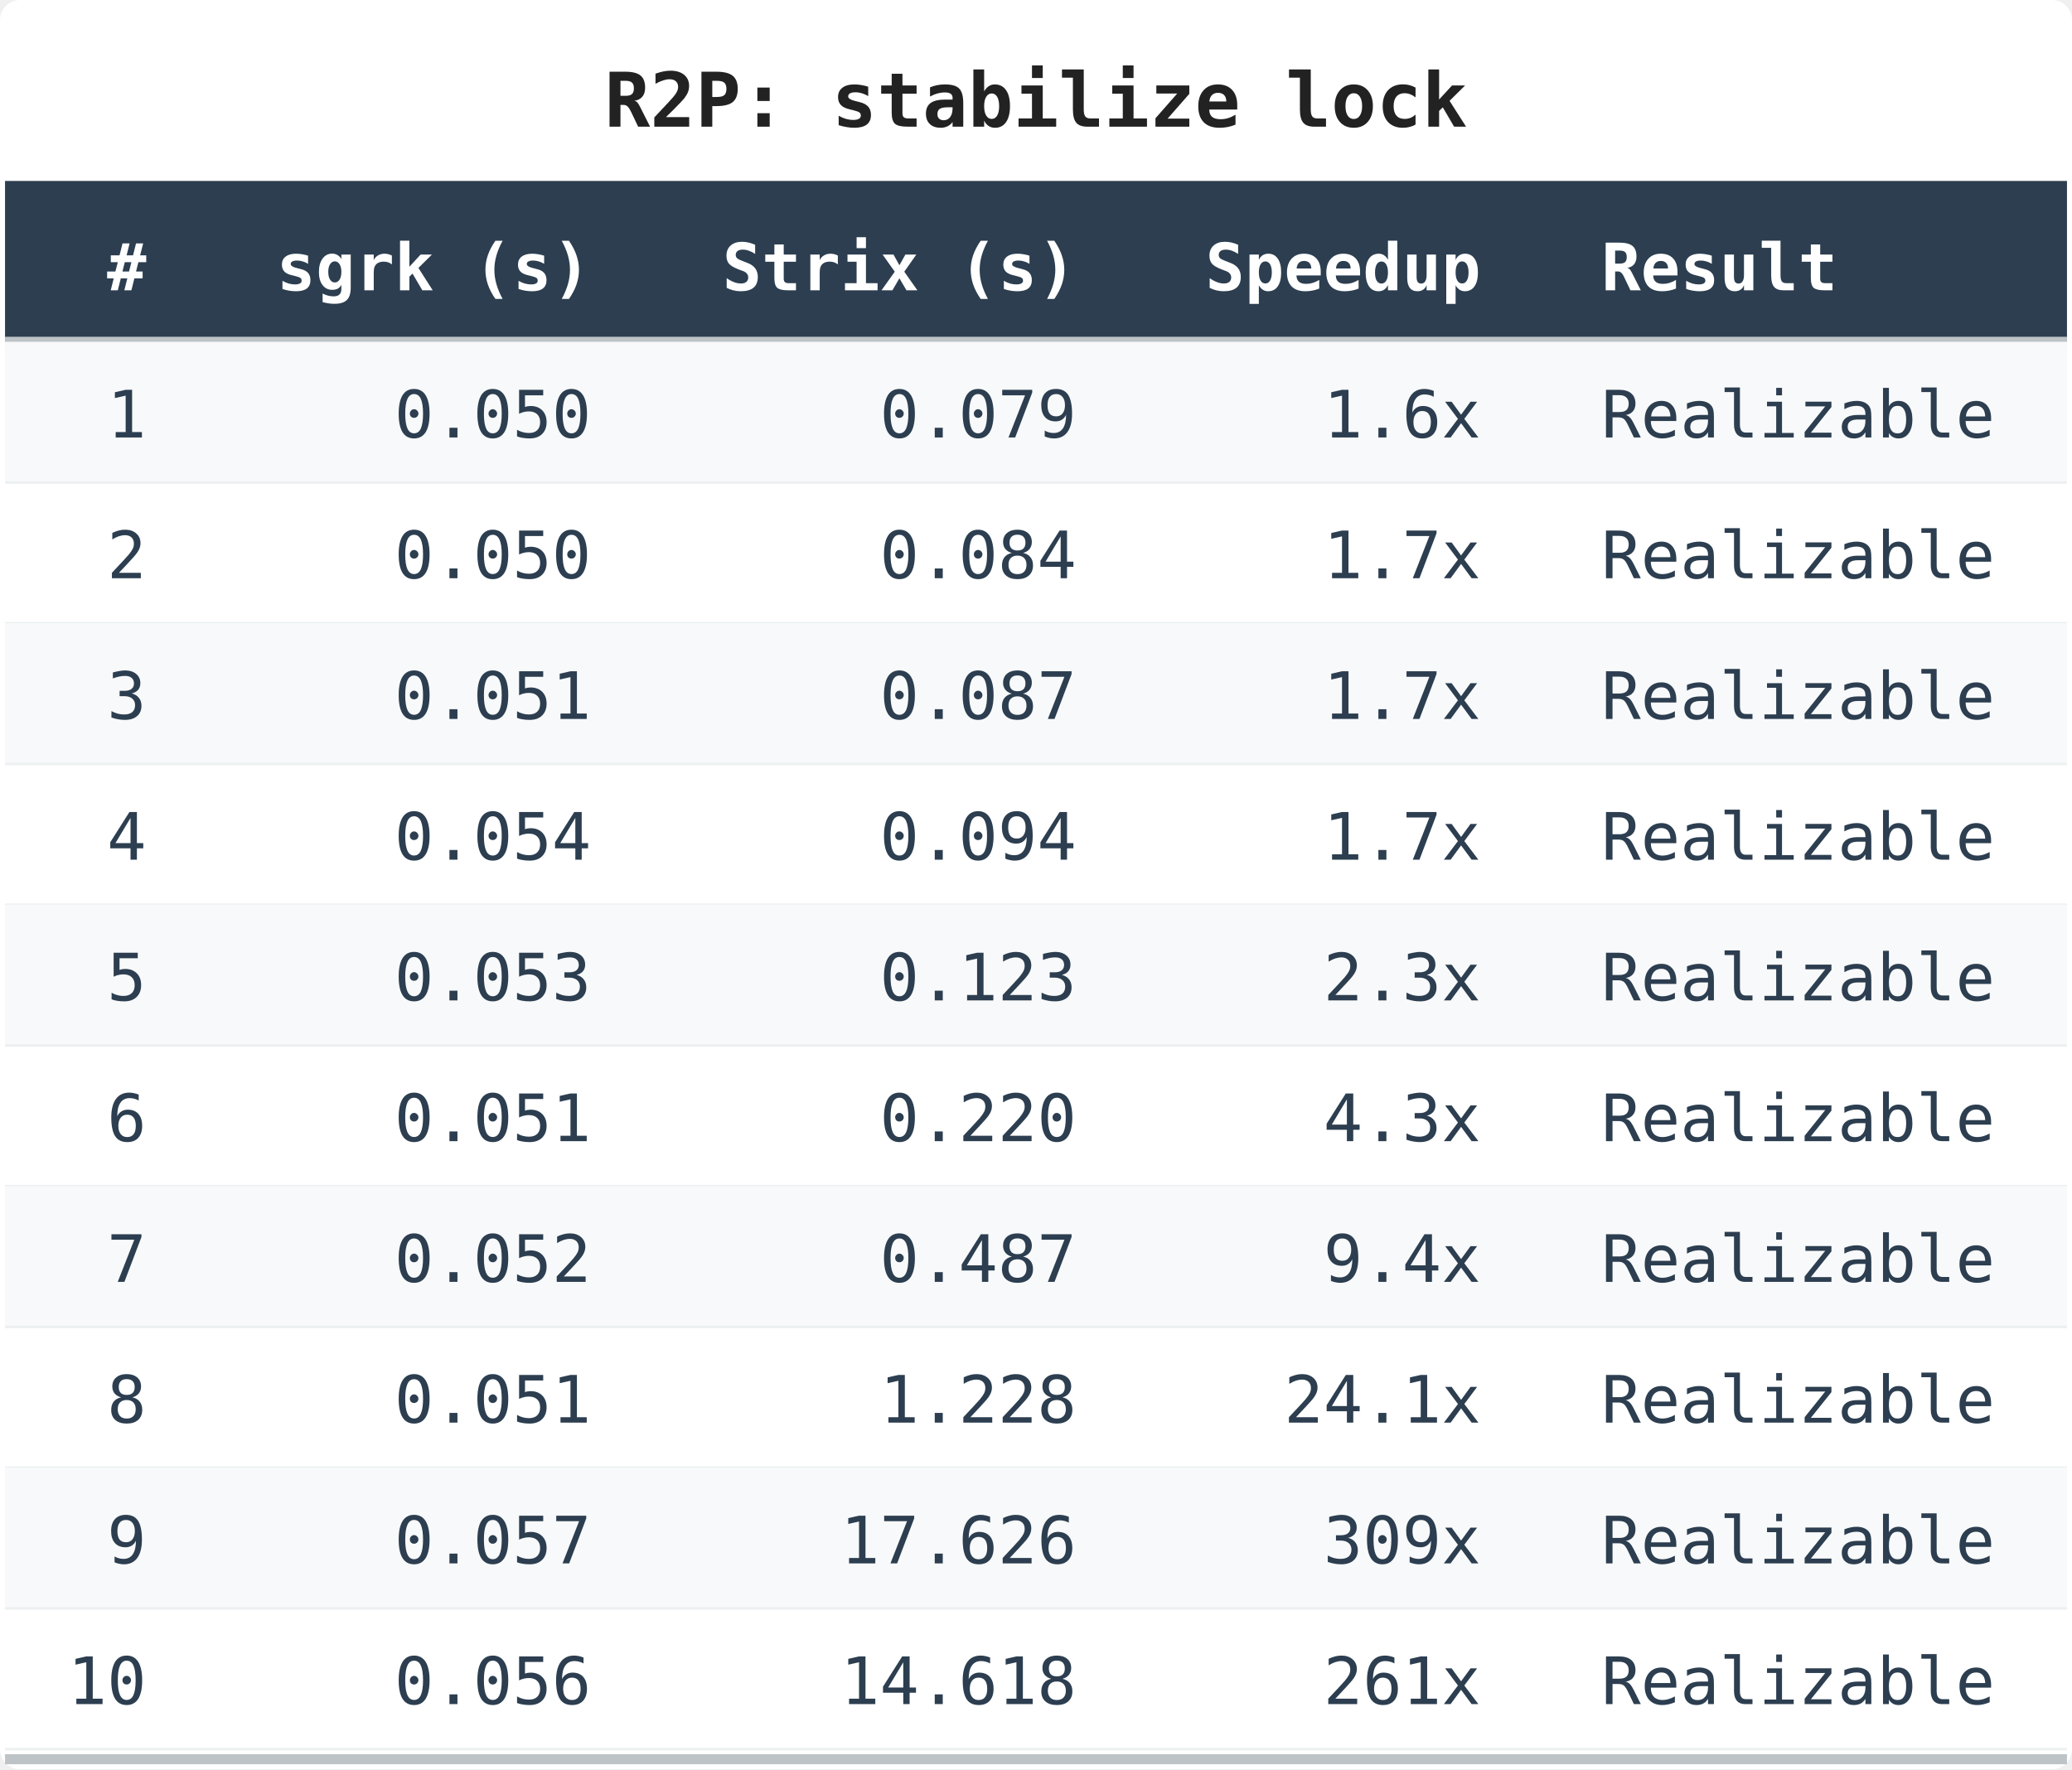
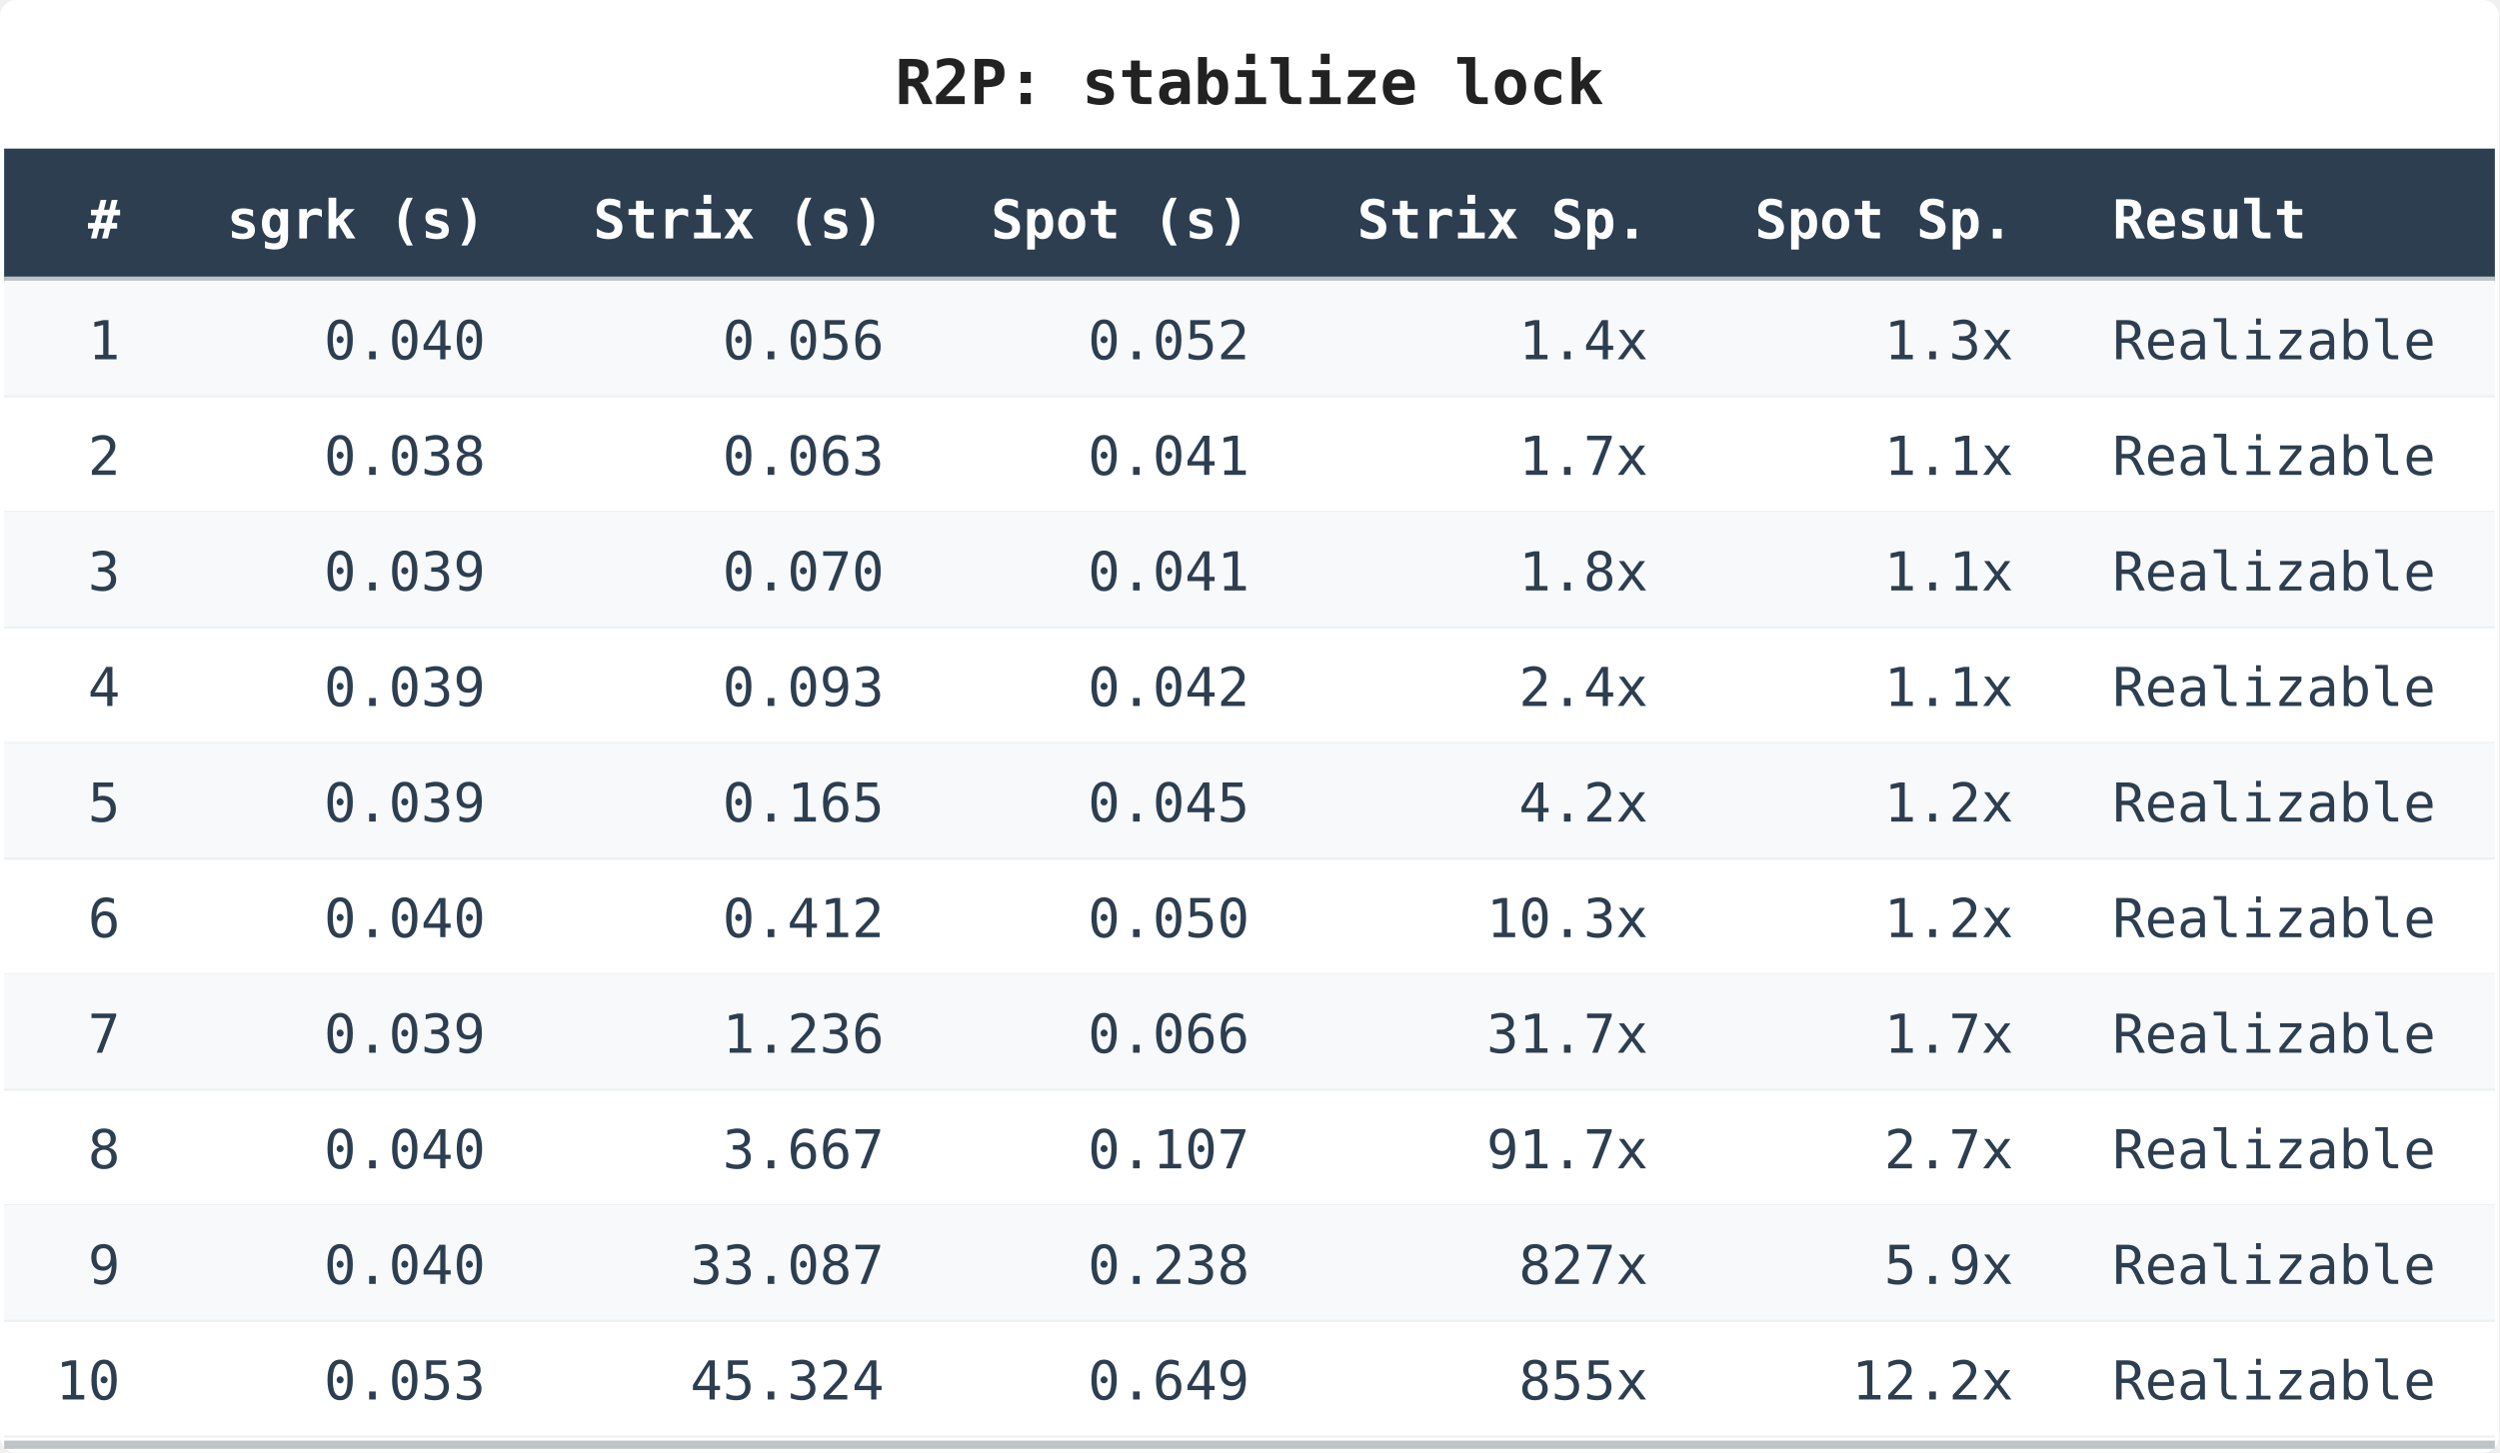
- <svg xmlns="http://www.w3.org/2000/svg" width="412.16" height="352" viewBox="0 0 412.16 352">
-   <rect width="412.16" height="352" fill="white" rx="4" />
-   <text x="206.08" y="25.2" font-family="Menlo, Consolas, monospace" font-size="15" font-weight="bold" text-anchor="middle" fill="#222">R2P: stabilize lock</text>
-   <rect x="1" y="36" width="410.16" height="32" fill="#2c3e50" />
+ <svg xmlns="http://www.w3.org/2000/svg" width="605.24" height="352" viewBox="0 0 605.24 352">
+   <rect width="605.24" height="352" fill="white" rx="4" />
+   <text x="302.62" y="25.2" font-family="Menlo, Consolas, monospace" font-size="15" font-weight="bold" text-anchor="middle" fill="#222">R2P: stabilize lock</text>
+   <rect x="1" y="36" width="603.24" height="32" fill="#2c3e50" />
  <text x="29.12" y="57.76" font-family="Menlo, Consolas, monospace" font-size="13" font-weight="bold" text-anchor="end" fill="white">#</text>
  <text x="117.6" y="57.76" font-family="Menlo, Consolas, monospace" font-size="13" font-weight="bold" text-anchor="end" fill="white">sgrk (s)</text>
  <text x="214.14" y="57.76" font-family="Menlo, Consolas, monospace" font-size="13" font-weight="bold" text-anchor="end" fill="white">Strix (s)</text>
-   <text x="294.56" y="57.76" font-family="Menlo, Consolas, monospace" font-size="13" font-weight="bold" text-anchor="end" fill="white">Speedup</text>
-   <text x="318.56" y="57.76" font-family="Menlo, Consolas, monospace" font-size="13" font-weight="bold" text-anchor="start" fill="white">Result</text>
-   <line x1="1" y1="68" x2="411.16" y2="68" stroke="#bdc3c7" stroke-width="2" />
-   <rect x="1" y="68" width="410.16" height="28" fill="#f8f9fa" />
+   <text x="302.62" y="57.76" font-family="Menlo, Consolas, monospace" font-size="13" font-weight="bold" text-anchor="end" fill="white">Spot (s)</text>
+   <text x="399.16" y="57.76" font-family="Menlo, Consolas, monospace" font-size="13" font-weight="bold" text-anchor="end" fill="white">Strix Sp.</text>
+   <text x="487.64" y="57.76" font-family="Menlo, Consolas, monospace" font-size="13" font-weight="bold" text-anchor="end" fill="white">Spot Sp.</text>
+   <text x="511.64" y="57.76" font-family="Menlo, Consolas, monospace" font-size="13" font-weight="bold" text-anchor="start" fill="white">Result</text>
+   <line x1="1" y1="68" x2="604.24" y2="68" stroke="#bdc3c7" stroke-width="2" />
+   <rect x="1" y="68" width="603.24" height="28" fill="#f8f9fa" />
  <text x="29.12" y="87.04" font-family="Menlo, Consolas, monospace" font-size="13" text-anchor="end" fill="#2c3e50">1</text>
-   <text x="117.6" y="87.04" font-family="Menlo, Consolas, monospace" font-size="13" text-anchor="end" fill="#2c3e50">0.050</text>
-   <text x="214.14" y="87.04" font-family="Menlo, Consolas, monospace" font-size="13" text-anchor="end" fill="#2c3e50">0.079</text>
-   <text x="294.56" y="87.04" font-family="Menlo, Consolas, monospace" font-size="13" text-anchor="end" fill="#2c3e50">1.6x</text>
-   <text x="318.56" y="87.04" font-family="Menlo, Consolas, monospace" font-size="13" text-anchor="start" fill="#2c3e50">Realizable</text>
-   <line x1="1" y1="96" x2="411.16" y2="96" stroke="#ecf0f1" stroke-width="0.5" />
+   <text x="117.6" y="87.04" font-family="Menlo, Consolas, monospace" font-size="13" text-anchor="end" fill="#2c3e50">0.040</text>
+   <text x="214.14" y="87.04" font-family="Menlo, Consolas, monospace" font-size="13" text-anchor="end" fill="#2c3e50">0.056</text>
+   <text x="302.62" y="87.04" font-family="Menlo, Consolas, monospace" font-size="13" text-anchor="end" fill="#2c3e50">0.052</text>
+   <text x="399.16" y="87.04" font-family="Menlo, Consolas, monospace" font-size="13" text-anchor="end" fill="#2c3e50">1.4x</text>
+   <text x="487.64" y="87.04" font-family="Menlo, Consolas, monospace" font-size="13" text-anchor="end" fill="#2c3e50">1.3x</text>
+   <text x="511.64" y="87.04" font-family="Menlo, Consolas, monospace" font-size="13" text-anchor="start" fill="#2c3e50">Realizable</text>
+   <line x1="1" y1="96" x2="604.24" y2="96" stroke="#ecf0f1" stroke-width="0.5" />
  <text x="29.12" y="115.04" font-family="Menlo, Consolas, monospace" font-size="13" text-anchor="end" fill="#2c3e50">2</text>
-   <text x="117.6" y="115.04" font-family="Menlo, Consolas, monospace" font-size="13" text-anchor="end" fill="#2c3e50">0.050</text>
-   <text x="214.14" y="115.04" font-family="Menlo, Consolas, monospace" font-size="13" text-anchor="end" fill="#2c3e50">0.084</text>
-   <text x="294.56" y="115.04" font-family="Menlo, Consolas, monospace" font-size="13" text-anchor="end" fill="#2c3e50">1.7x</text>
-   <text x="318.56" y="115.04" font-family="Menlo, Consolas, monospace" font-size="13" text-anchor="start" fill="#2c3e50">Realizable</text>
-   <line x1="1" y1="124" x2="411.16" y2="124" stroke="#ecf0f1" stroke-width="0.5" />
-   <rect x="1" y="124" width="410.16" height="28" fill="#f8f9fa" />
+   <text x="117.6" y="115.04" font-family="Menlo, Consolas, monospace" font-size="13" text-anchor="end" fill="#2c3e50">0.038</text>
+   <text x="214.14" y="115.04" font-family="Menlo, Consolas, monospace" font-size="13" text-anchor="end" fill="#2c3e50">0.063</text>
+   <text x="302.62" y="115.04" font-family="Menlo, Consolas, monospace" font-size="13" text-anchor="end" fill="#2c3e50">0.041</text>
+   <text x="399.16" y="115.04" font-family="Menlo, Consolas, monospace" font-size="13" text-anchor="end" fill="#2c3e50">1.7x</text>
+   <text x="487.64" y="115.04" font-family="Menlo, Consolas, monospace" font-size="13" text-anchor="end" fill="#2c3e50">1.1x</text>
+   <text x="511.64" y="115.04" font-family="Menlo, Consolas, monospace" font-size="13" text-anchor="start" fill="#2c3e50">Realizable</text>
+   <line x1="1" y1="124" x2="604.24" y2="124" stroke="#ecf0f1" stroke-width="0.5" />
+   <rect x="1" y="124" width="603.24" height="28" fill="#f8f9fa" />
  <text x="29.12" y="143.04" font-family="Menlo, Consolas, monospace" font-size="13" text-anchor="end" fill="#2c3e50">3</text>
-   <text x="117.6" y="143.04" font-family="Menlo, Consolas, monospace" font-size="13" text-anchor="end" fill="#2c3e50">0.051</text>
-   <text x="214.14" y="143.04" font-family="Menlo, Consolas, monospace" font-size="13" text-anchor="end" fill="#2c3e50">0.087</text>
-   <text x="294.56" y="143.04" font-family="Menlo, Consolas, monospace" font-size="13" text-anchor="end" fill="#2c3e50">1.7x</text>
-   <text x="318.56" y="143.04" font-family="Menlo, Consolas, monospace" font-size="13" text-anchor="start" fill="#2c3e50">Realizable</text>
-   <line x1="1" y1="152" x2="411.16" y2="152" stroke="#ecf0f1" stroke-width="0.5" />
+   <text x="117.6" y="143.04" font-family="Menlo, Consolas, monospace" font-size="13" text-anchor="end" fill="#2c3e50">0.039</text>
+   <text x="214.14" y="143.04" font-family="Menlo, Consolas, monospace" font-size="13" text-anchor="end" fill="#2c3e50">0.070</text>
+   <text x="302.62" y="143.04" font-family="Menlo, Consolas, monospace" font-size="13" text-anchor="end" fill="#2c3e50">0.041</text>
+   <text x="399.16" y="143.04" font-family="Menlo, Consolas, monospace" font-size="13" text-anchor="end" fill="#2c3e50">1.8x</text>
+   <text x="487.64" y="143.04" font-family="Menlo, Consolas, monospace" font-size="13" text-anchor="end" fill="#2c3e50">1.1x</text>
+   <text x="511.64" y="143.04" font-family="Menlo, Consolas, monospace" font-size="13" text-anchor="start" fill="#2c3e50">Realizable</text>
+   <line x1="1" y1="152" x2="604.24" y2="152" stroke="#ecf0f1" stroke-width="0.5" />
  <text x="29.12" y="171.04" font-family="Menlo, Consolas, monospace" font-size="13" text-anchor="end" fill="#2c3e50">4</text>
-   <text x="117.6" y="171.04" font-family="Menlo, Consolas, monospace" font-size="13" text-anchor="end" fill="#2c3e50">0.054</text>
-   <text x="214.14" y="171.04" font-family="Menlo, Consolas, monospace" font-size="13" text-anchor="end" fill="#2c3e50">0.094</text>
-   <text x="294.56" y="171.04" font-family="Menlo, Consolas, monospace" font-size="13" text-anchor="end" fill="#2c3e50">1.7x</text>
-   <text x="318.56" y="171.04" font-family="Menlo, Consolas, monospace" font-size="13" text-anchor="start" fill="#2c3e50">Realizable</text>
-   <line x1="1" y1="180" x2="411.16" y2="180" stroke="#ecf0f1" stroke-width="0.5" />
-   <rect x="1" y="180" width="410.16" height="28" fill="#f8f9fa" />
+   <text x="117.6" y="171.04" font-family="Menlo, Consolas, monospace" font-size="13" text-anchor="end" fill="#2c3e50">0.039</text>
+   <text x="214.14" y="171.04" font-family="Menlo, Consolas, monospace" font-size="13" text-anchor="end" fill="#2c3e50">0.093</text>
+   <text x="302.62" y="171.04" font-family="Menlo, Consolas, monospace" font-size="13" text-anchor="end" fill="#2c3e50">0.042</text>
+   <text x="399.16" y="171.04" font-family="Menlo, Consolas, monospace" font-size="13" text-anchor="end" fill="#2c3e50">2.4x</text>
+   <text x="487.64" y="171.04" font-family="Menlo, Consolas, monospace" font-size="13" text-anchor="end" fill="#2c3e50">1.1x</text>
+   <text x="511.64" y="171.04" font-family="Menlo, Consolas, monospace" font-size="13" text-anchor="start" fill="#2c3e50">Realizable</text>
+   <line x1="1" y1="180" x2="604.24" y2="180" stroke="#ecf0f1" stroke-width="0.5" />
+   <rect x="1" y="180" width="603.24" height="28" fill="#f8f9fa" />
  <text x="29.12" y="199.04" font-family="Menlo, Consolas, monospace" font-size="13" text-anchor="end" fill="#2c3e50">5</text>
-   <text x="117.6" y="199.04" font-family="Menlo, Consolas, monospace" font-size="13" text-anchor="end" fill="#2c3e50">0.053</text>
-   <text x="214.14" y="199.04" font-family="Menlo, Consolas, monospace" font-size="13" text-anchor="end" fill="#2c3e50">0.123</text>
-   <text x="294.56" y="199.04" font-family="Menlo, Consolas, monospace" font-size="13" text-anchor="end" fill="#2c3e50">2.3x</text>
-   <text x="318.56" y="199.04" font-family="Menlo, Consolas, monospace" font-size="13" text-anchor="start" fill="#2c3e50">Realizable</text>
-   <line x1="1" y1="208" x2="411.16" y2="208" stroke="#ecf0f1" stroke-width="0.5" />
+   <text x="117.6" y="199.04" font-family="Menlo, Consolas, monospace" font-size="13" text-anchor="end" fill="#2c3e50">0.039</text>
+   <text x="214.14" y="199.04" font-family="Menlo, Consolas, monospace" font-size="13" text-anchor="end" fill="#2c3e50">0.165</text>
+   <text x="302.62" y="199.04" font-family="Menlo, Consolas, monospace" font-size="13" text-anchor="end" fill="#2c3e50">0.045</text>
+   <text x="399.16" y="199.04" font-family="Menlo, Consolas, monospace" font-size="13" text-anchor="end" fill="#2c3e50">4.2x</text>
+   <text x="487.64" y="199.04" font-family="Menlo, Consolas, monospace" font-size="13" text-anchor="end" fill="#2c3e50">1.2x</text>
+   <text x="511.64" y="199.04" font-family="Menlo, Consolas, monospace" font-size="13" text-anchor="start" fill="#2c3e50">Realizable</text>
+   <line x1="1" y1="208" x2="604.24" y2="208" stroke="#ecf0f1" stroke-width="0.5" />
  <text x="29.12" y="227.04" font-family="Menlo, Consolas, monospace" font-size="13" text-anchor="end" fill="#2c3e50">6</text>
-   <text x="117.6" y="227.04" font-family="Menlo, Consolas, monospace" font-size="13" text-anchor="end" fill="#2c3e50">0.051</text>
-   <text x="214.14" y="227.04" font-family="Menlo, Consolas, monospace" font-size="13" text-anchor="end" fill="#2c3e50">0.220</text>
-   <text x="294.56" y="227.04" font-family="Menlo, Consolas, monospace" font-size="13" text-anchor="end" fill="#2c3e50">4.3x</text>
-   <text x="318.56" y="227.04" font-family="Menlo, Consolas, monospace" font-size="13" text-anchor="start" fill="#2c3e50">Realizable</text>
-   <line x1="1" y1="236" x2="411.16" y2="236" stroke="#ecf0f1" stroke-width="0.5" />
-   <rect x="1" y="236" width="410.16" height="28" fill="#f8f9fa" />
+   <text x="117.6" y="227.04" font-family="Menlo, Consolas, monospace" font-size="13" text-anchor="end" fill="#2c3e50">0.040</text>
+   <text x="214.14" y="227.04" font-family="Menlo, Consolas, monospace" font-size="13" text-anchor="end" fill="#2c3e50">0.412</text>
+   <text x="302.62" y="227.04" font-family="Menlo, Consolas, monospace" font-size="13" text-anchor="end" fill="#2c3e50">0.050</text>
+   <text x="399.16" y="227.04" font-family="Menlo, Consolas, monospace" font-size="13" text-anchor="end" fill="#2c3e50">10.3x</text>
+   <text x="487.64" y="227.04" font-family="Menlo, Consolas, monospace" font-size="13" text-anchor="end" fill="#2c3e50">1.2x</text>
+   <text x="511.64" y="227.04" font-family="Menlo, Consolas, monospace" font-size="13" text-anchor="start" fill="#2c3e50">Realizable</text>
+   <line x1="1" y1="236" x2="604.24" y2="236" stroke="#ecf0f1" stroke-width="0.5" />
+   <rect x="1" y="236" width="603.24" height="28" fill="#f8f9fa" />
  <text x="29.12" y="255.04" font-family="Menlo, Consolas, monospace" font-size="13" text-anchor="end" fill="#2c3e50">7</text>
-   <text x="117.6" y="255.04" font-family="Menlo, Consolas, monospace" font-size="13" text-anchor="end" fill="#2c3e50">0.052</text>
-   <text x="214.14" y="255.04" font-family="Menlo, Consolas, monospace" font-size="13" text-anchor="end" fill="#2c3e50">0.487</text>
-   <text x="294.56" y="255.04" font-family="Menlo, Consolas, monospace" font-size="13" text-anchor="end" fill="#2c3e50">9.4x</text>
-   <text x="318.56" y="255.04" font-family="Menlo, Consolas, monospace" font-size="13" text-anchor="start" fill="#2c3e50">Realizable</text>
-   <line x1="1" y1="264" x2="411.16" y2="264" stroke="#ecf0f1" stroke-width="0.5" />
+   <text x="117.6" y="255.04" font-family="Menlo, Consolas, monospace" font-size="13" text-anchor="end" fill="#2c3e50">0.039</text>
+   <text x="214.14" y="255.04" font-family="Menlo, Consolas, monospace" font-size="13" text-anchor="end" fill="#2c3e50">1.236</text>
+   <text x="302.62" y="255.04" font-family="Menlo, Consolas, monospace" font-size="13" text-anchor="end" fill="#2c3e50">0.066</text>
+   <text x="399.16" y="255.04" font-family="Menlo, Consolas, monospace" font-size="13" text-anchor="end" fill="#2c3e50">31.7x</text>
+   <text x="487.64" y="255.04" font-family="Menlo, Consolas, monospace" font-size="13" text-anchor="end" fill="#2c3e50">1.7x</text>
+   <text x="511.64" y="255.04" font-family="Menlo, Consolas, monospace" font-size="13" text-anchor="start" fill="#2c3e50">Realizable</text>
+   <line x1="1" y1="264" x2="604.24" y2="264" stroke="#ecf0f1" stroke-width="0.5" />
  <text x="29.12" y="283.04" font-family="Menlo, Consolas, monospace" font-size="13" text-anchor="end" fill="#2c3e50">8</text>
-   <text x="117.6" y="283.04" font-family="Menlo, Consolas, monospace" font-size="13" text-anchor="end" fill="#2c3e50">0.051</text>
-   <text x="214.14" y="283.04" font-family="Menlo, Consolas, monospace" font-size="13" text-anchor="end" fill="#2c3e50">1.228</text>
-   <text x="294.56" y="283.04" font-family="Menlo, Consolas, monospace" font-size="13" text-anchor="end" fill="#2c3e50">24.1x</text>
-   <text x="318.56" y="283.04" font-family="Menlo, Consolas, monospace" font-size="13" text-anchor="start" fill="#2c3e50">Realizable</text>
-   <line x1="1" y1="292" x2="411.16" y2="292" stroke="#ecf0f1" stroke-width="0.5" />
-   <rect x="1" y="292" width="410.16" height="28" fill="#f8f9fa" />
+   <text x="117.6" y="283.04" font-family="Menlo, Consolas, monospace" font-size="13" text-anchor="end" fill="#2c3e50">0.040</text>
+   <text x="214.14" y="283.04" font-family="Menlo, Consolas, monospace" font-size="13" text-anchor="end" fill="#2c3e50">3.667</text>
+   <text x="302.62" y="283.04" font-family="Menlo, Consolas, monospace" font-size="13" text-anchor="end" fill="#2c3e50">0.107</text>
+   <text x="399.16" y="283.04" font-family="Menlo, Consolas, monospace" font-size="13" text-anchor="end" fill="#2c3e50">91.7x</text>
+   <text x="487.64" y="283.04" font-family="Menlo, Consolas, monospace" font-size="13" text-anchor="end" fill="#2c3e50">2.7x</text>
+   <text x="511.64" y="283.04" font-family="Menlo, Consolas, monospace" font-size="13" text-anchor="start" fill="#2c3e50">Realizable</text>
+   <line x1="1" y1="292" x2="604.24" y2="292" stroke="#ecf0f1" stroke-width="0.5" />
+   <rect x="1" y="292" width="603.24" height="28" fill="#f8f9fa" />
  <text x="29.12" y="311.04" font-family="Menlo, Consolas, monospace" font-size="13" text-anchor="end" fill="#2c3e50">9</text>
-   <text x="117.6" y="311.04" font-family="Menlo, Consolas, monospace" font-size="13" text-anchor="end" fill="#2c3e50">0.057</text>
-   <text x="214.14" y="311.04" font-family="Menlo, Consolas, monospace" font-size="13" text-anchor="end" fill="#2c3e50">17.626</text>
-   <text x="294.56" y="311.04" font-family="Menlo, Consolas, monospace" font-size="13" text-anchor="end" fill="#2c3e50">309x</text>
-   <text x="318.56" y="311.04" font-family="Menlo, Consolas, monospace" font-size="13" text-anchor="start" fill="#2c3e50">Realizable</text>
-   <line x1="1" y1="320" x2="411.16" y2="320" stroke="#ecf0f1" stroke-width="0.5" />
+   <text x="117.6" y="311.04" font-family="Menlo, Consolas, monospace" font-size="13" text-anchor="end" fill="#2c3e50">0.040</text>
+   <text x="214.14" y="311.04" font-family="Menlo, Consolas, monospace" font-size="13" text-anchor="end" fill="#2c3e50">33.087</text>
+   <text x="302.62" y="311.04" font-family="Menlo, Consolas, monospace" font-size="13" text-anchor="end" fill="#2c3e50">0.238</text>
+   <text x="399.16" y="311.04" font-family="Menlo, Consolas, monospace" font-size="13" text-anchor="end" fill="#2c3e50">827x</text>
+   <text x="487.64" y="311.04" font-family="Menlo, Consolas, monospace" font-size="13" text-anchor="end" fill="#2c3e50">5.9x</text>
+   <text x="511.64" y="311.04" font-family="Menlo, Consolas, monospace" font-size="13" text-anchor="start" fill="#2c3e50">Realizable</text>
+   <line x1="1" y1="320" x2="604.24" y2="320" stroke="#ecf0f1" stroke-width="0.5" />
  <text x="29.12" y="339.04" font-family="Menlo, Consolas, monospace" font-size="13" text-anchor="end" fill="#2c3e50">10</text>
-   <text x="117.6" y="339.04" font-family="Menlo, Consolas, monospace" font-size="13" text-anchor="end" fill="#2c3e50">0.056</text>
-   <text x="214.14" y="339.04" font-family="Menlo, Consolas, monospace" font-size="13" text-anchor="end" fill="#2c3e50">14.618</text>
-   <text x="294.56" y="339.04" font-family="Menlo, Consolas, monospace" font-size="13" text-anchor="end" fill="#2c3e50">261x</text>
-   <text x="318.56" y="339.04" font-family="Menlo, Consolas, monospace" font-size="13" text-anchor="start" fill="#2c3e50">Realizable</text>
-   <line x1="1" y1="348" x2="411.16" y2="348" stroke="#ecf0f1" stroke-width="0.5" />
-   <line x1="1" y1="350" x2="411.16" y2="350" stroke="#bdc3c7" stroke-width="2" />
+   <text x="117.6" y="339.04" font-family="Menlo, Consolas, monospace" font-size="13" text-anchor="end" fill="#2c3e50">0.053</text>
+   <text x="214.14" y="339.04" font-family="Menlo, Consolas, monospace" font-size="13" text-anchor="end" fill="#2c3e50">45.324</text>
+   <text x="302.62" y="339.04" font-family="Menlo, Consolas, monospace" font-size="13" text-anchor="end" fill="#2c3e50">0.649</text>
+   <text x="399.16" y="339.04" font-family="Menlo, Consolas, monospace" font-size="13" text-anchor="end" fill="#2c3e50">855x</text>
+   <text x="487.64" y="339.04" font-family="Menlo, Consolas, monospace" font-size="13" text-anchor="end" fill="#2c3e50">12.2x</text>
+   <text x="511.64" y="339.04" font-family="Menlo, Consolas, monospace" font-size="13" text-anchor="start" fill="#2c3e50">Realizable</text>
+   <line x1="1" y1="348" x2="604.24" y2="348" stroke="#ecf0f1" stroke-width="0.5" />
+   <line x1="1" y1="350" x2="604.24" y2="350" stroke="#bdc3c7" stroke-width="2" />
</svg>
